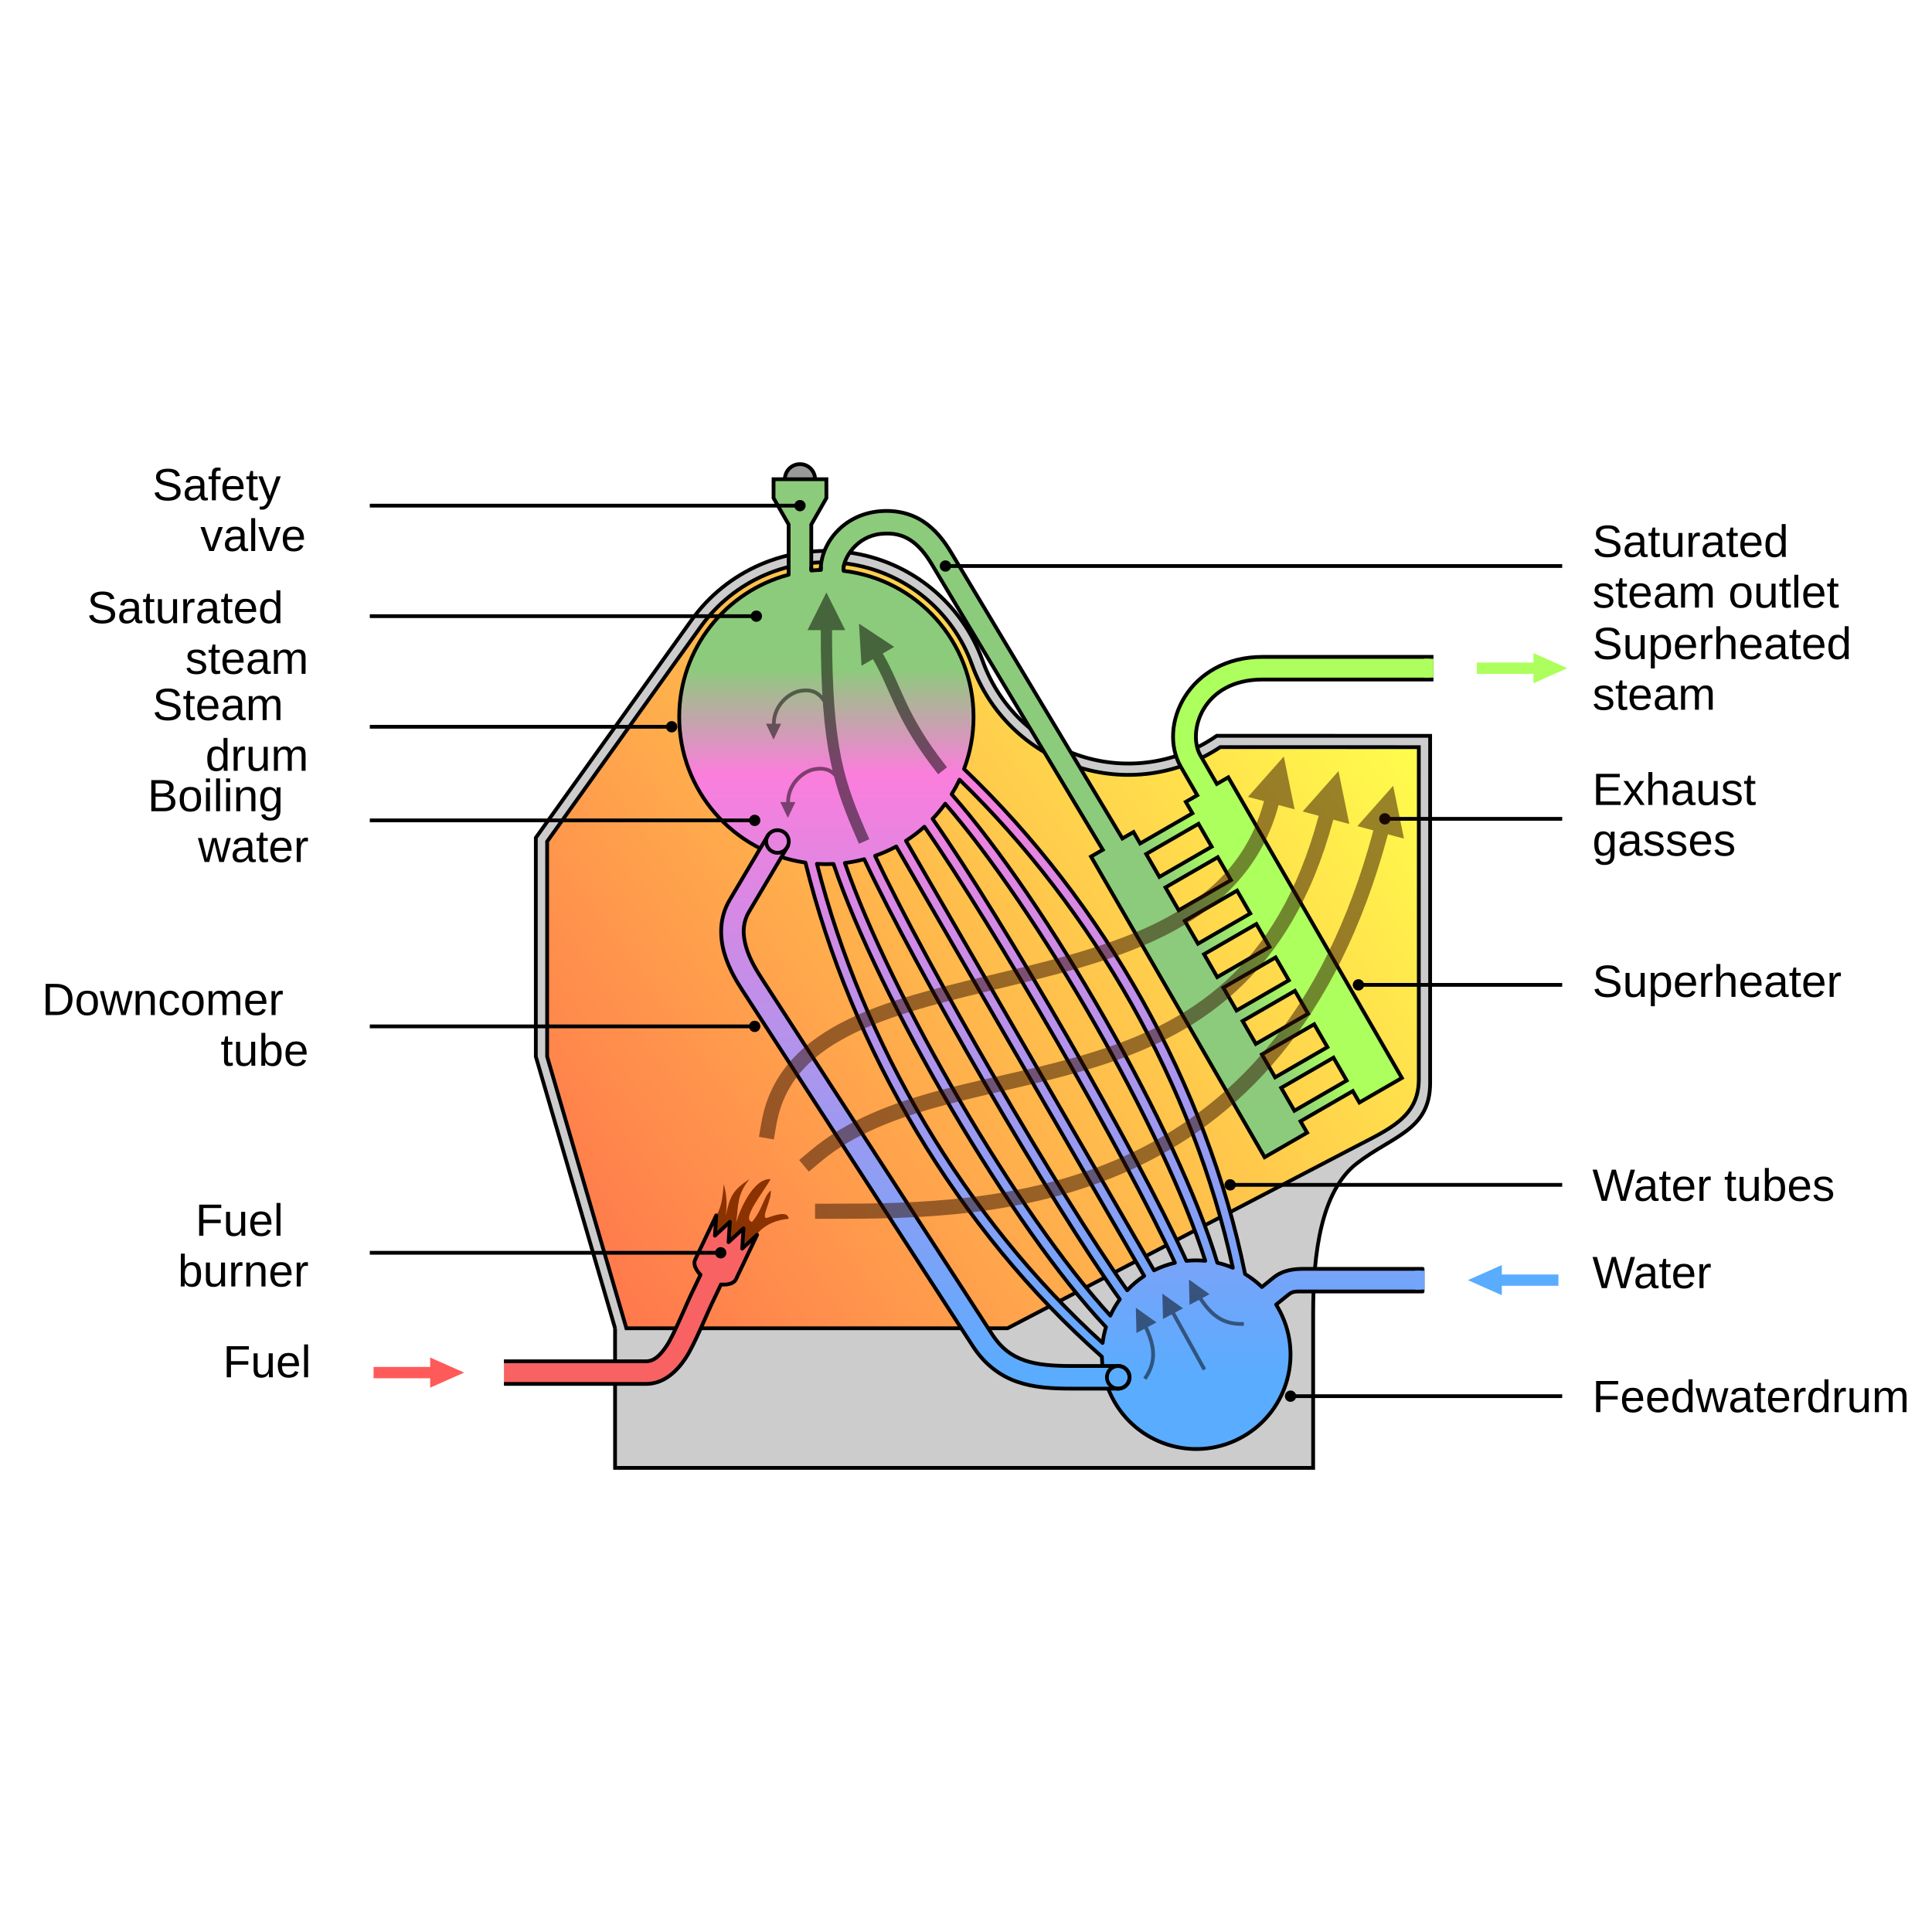
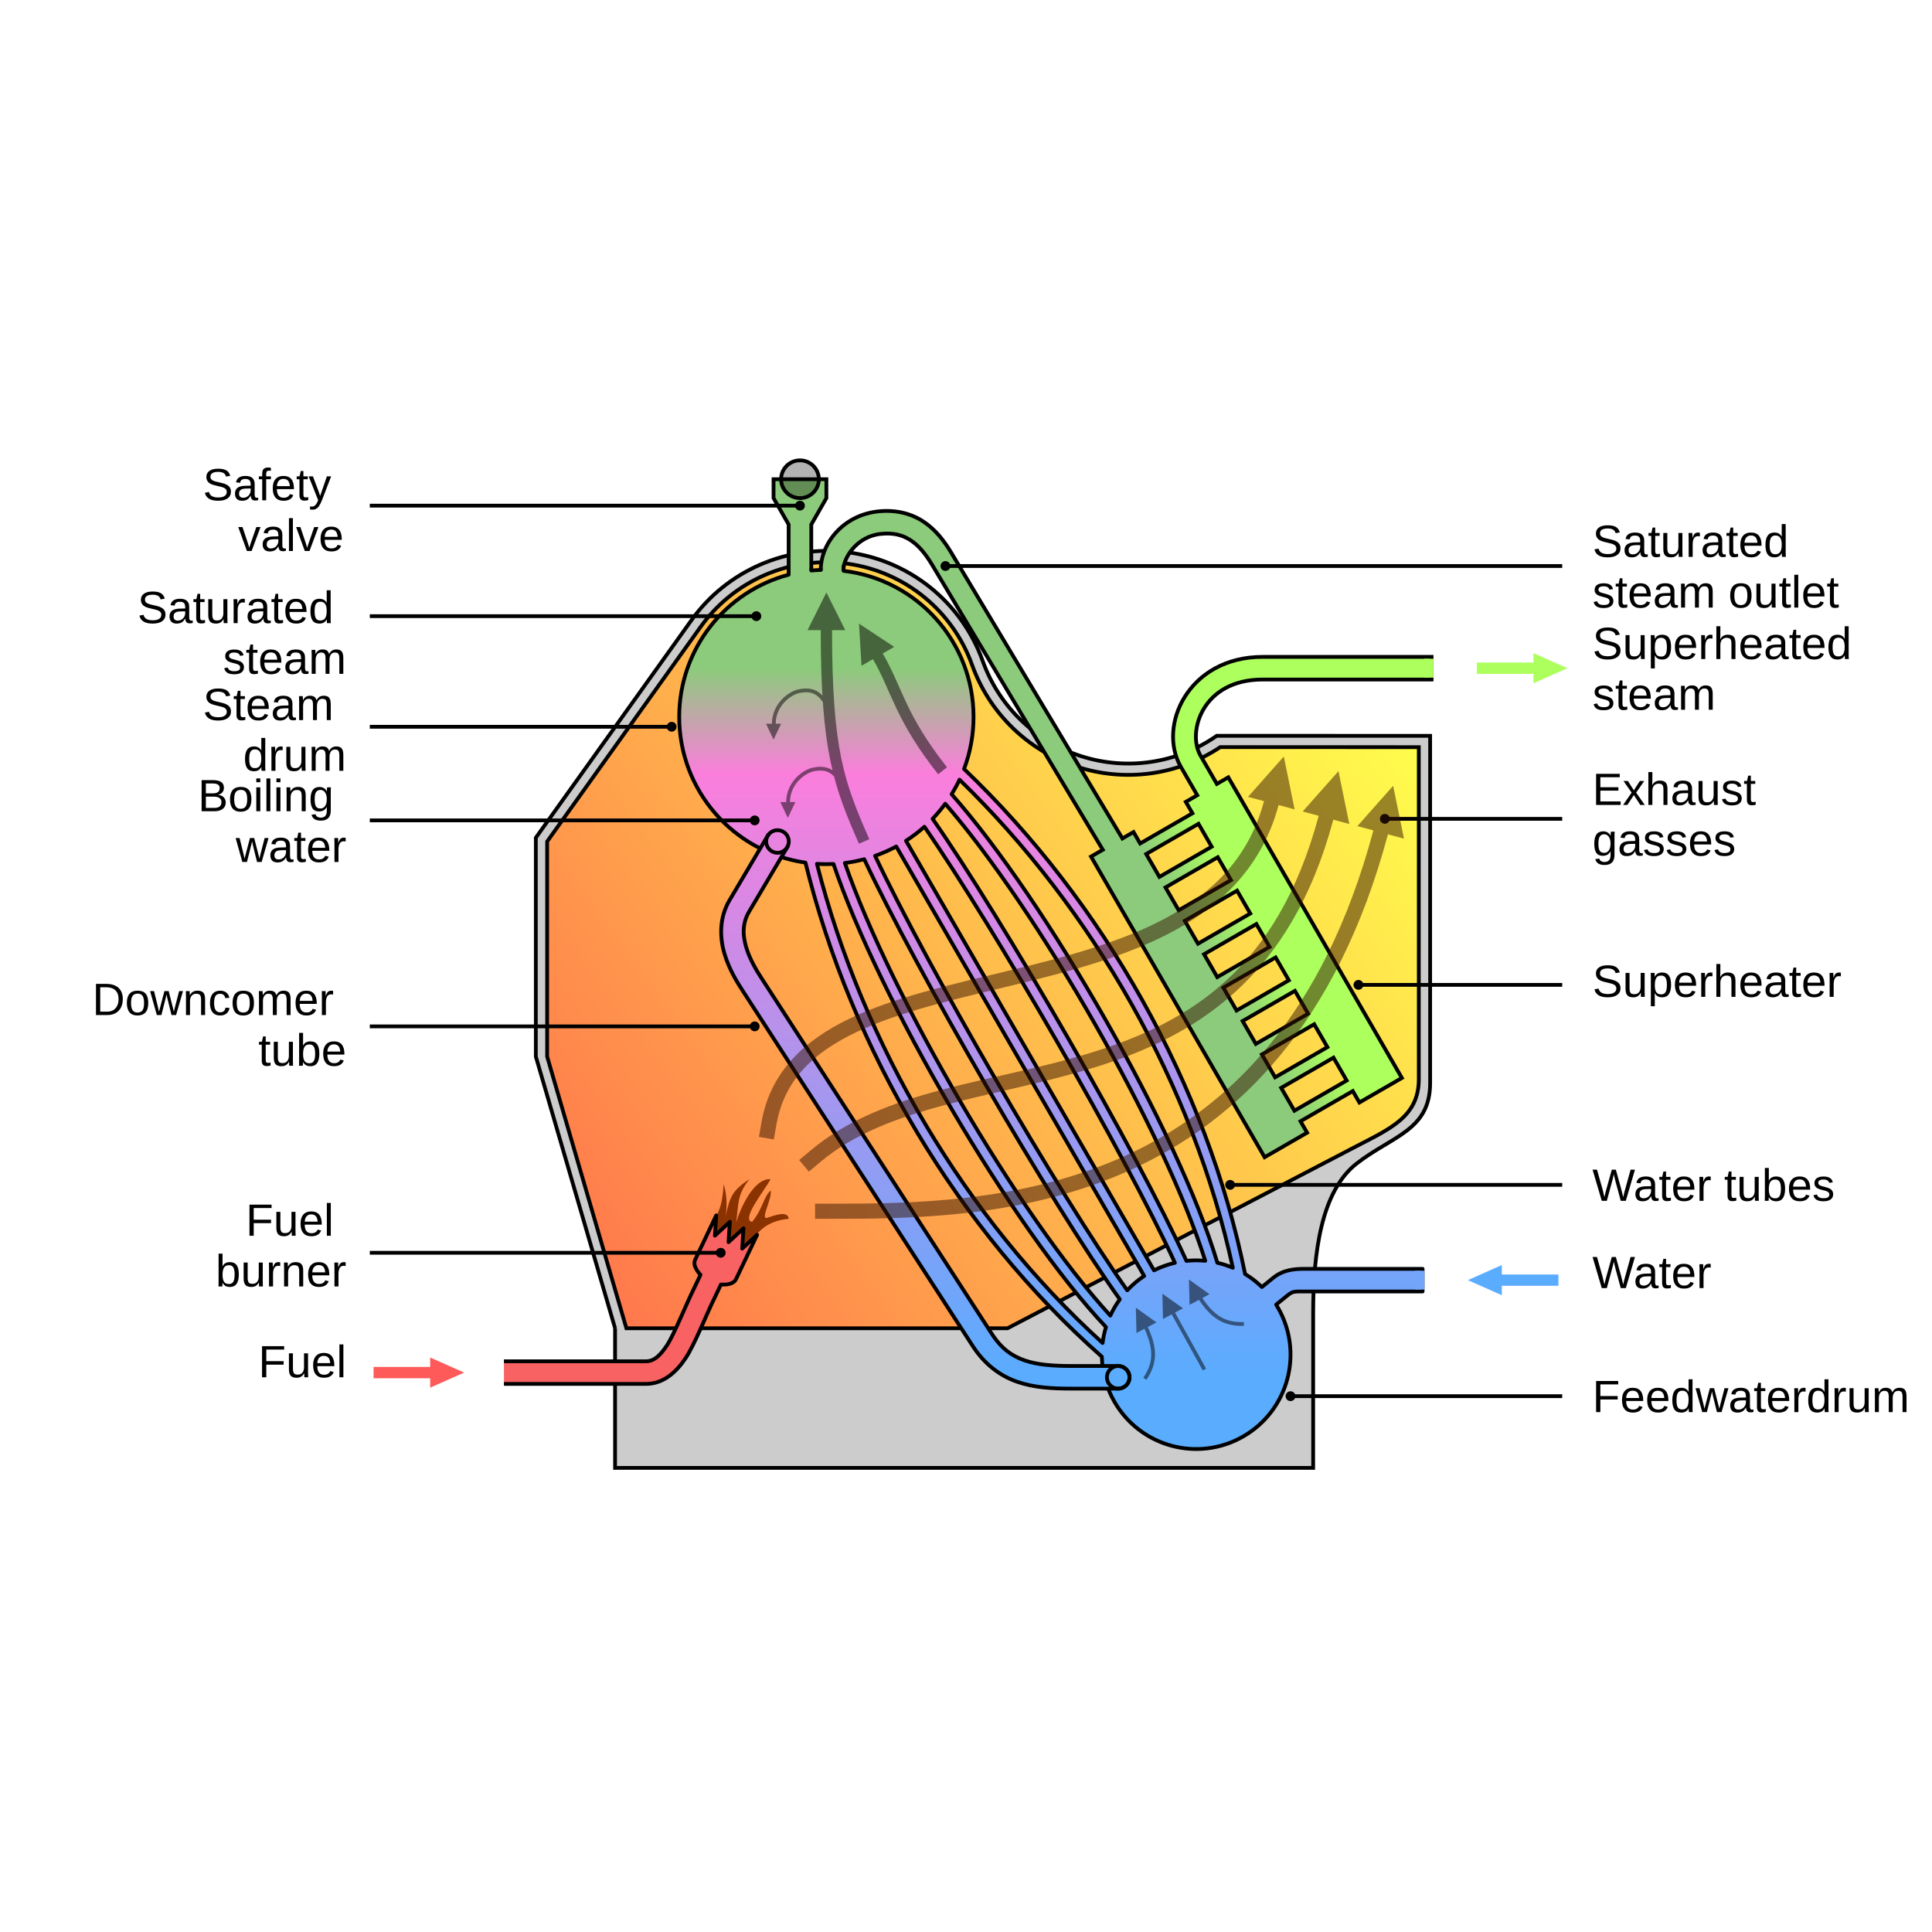
<svg xmlns="http://www.w3.org/2000/svg" width="512" height="512" version="1.1" viewBox="0 0 512 512">
  <defs>
    <marker id="marker" overflow="visible" orient="auto">
-       <circle r="1.5" cx="0" cy="0" />
+       <circle r="1.3" cx="0" cy="0" />
    </marker>
    <linearGradient id="gradient1" x1="166" x2="376" y1="352" y2="198" gradientUnits="userSpaceOnUse">
      <stop stop-color="#ff784c" offset="0" />
      <stop stop-color="#fffd4c" offset="1" />
    </linearGradient>
    <linearGradient id="gradient2" x1="323.39" x2="337.25" y1="260.34" y2="252.34" gradientUnits="userSpaceOnUse">
      <stop stop-color="#8ccb7b" offset="0" />
      <stop stop-color="#adff5d" offset="1" />
    </linearGradient>
    <linearGradient id="gradient3" x1="215" x2="215" y1="364.44" y2="177" gradientUnits="userSpaceOnUse">
      <stop stop-color="#5aacff" offset="0" />
      <stop stop-color="#fb7edc" offset="0.85" />
      <stop stop-color="#8ccb7b" offset="1" />
    </linearGradient>
  </defs>
-   <circle stroke="#000" fill-opacity="0.4" cx="212" cy="127" r="4" />
  <path fill="#ccc" stroke="#000" d="m163 352-21-72v-58l41.154-57.516c9.419-13.302 25.563-20.304 41.819-18.077 16.255 2.227 29.921 13.314 35.452 28.761 4.303 12.018 13.958 21.346 26.118 25.233 12.159 3.886 25.435 1.888 35.907-5.404l56.551 3e-3v92c0 12.571-10 14-19.432 21.316s-11.568 23.684-11.568 39.684v41h-185v-37" />
  <path fill="url(#gradient1)" stroke="#000" d="m285.19 203.12c12.852 4.256 26.947 2.359 38.196-5.13l52.612 0.014v88c0 10-7.7 13.148-17 18l-92 48h-101l-21-72v-57l40.631-56.823c8.851-12.411 23.883-18.886 39.002-16.788 15.119 2.097 27.821 12.42 32.967 26.79 4.564 12.746 14.741 22.681 27.592 26.937z" />
  <path fill="#8ccb7b" stroke="#000" d="m209 152.3v-13.301l-4-7v-5h14v5l-4 7v12.203" />
  <path fill="url(#gradient2)" stroke="#000" d="m223.51 151c0-3.131 3.516-8.865 9.928-9.516 3.404-0.345 5.761 0.318 7.854 1.67s3.936 3.534 5.644 6.387l45.316 75.661-3.115 1.798 46 79.674 11.258-6.5-1.75-3.031 13.857-8 1.75 3.031 11.258-6.5-46-79.674-3.031 1.75-4.352-7.537c-3.549-6.146 0.417-20.133 16.473-20.133h44.785v-6h-44.785c-19.668 0-27.939 18.272-21.668 29.133l4.352 7.537-3.031 1.75 1.75 3.031-13.857 8-1.75-3.031-2.947 1.702-45.363-75.743c-1.984-3.313-4.351-6.286-7.535-8.344-2.388-1.544-5.228-2.494-8.416-2.678-1.063-0.061-2.164-0.037-3.301 0.078-9.492 0.963-15.322 8.615-15.322 15.484m100.1 67.322 3.5 6.062-13.857 8-3.5-6.062zm5.109 8.852 3.5 6.062-13.855 8-3.5-6.062zm5.113 8.854 3.5 6.062-13.857 8-3.5-6.062zm5.109 8.852 3.5 6.062-13.855 8-3.5-6.062zm5.111 8.854 3.5 6.062-13.855 8-3.5-6.062zm5.111 8.852 3.5 6.062-13.857 8-3.5-6.062zm5.111 8.855 3.5 6.061-13.855 8-3.5-6.061zm5.111 8.852 3.5 6.061-13.857 8-3.5-6.061z" color="#000000" color-rendering="auto" image-rendering="auto" shape-rendering="auto" style="font-feature-settings:normal;font-variant-alternates:normal;font-variant-caps:normal;font-variant-east-asian:normal;font-variant-ligatures:normal;font-variant-numeric:normal;font-variant-position:normal;font-variation-settings:normal;inline-size:0;isolation:auto;mix-blend-mode:normal;shape-margin:0;shape-padding:0;text-decoration-color:#000000;text-decoration-line:none;text-decoration-style:solid;text-indent:0;text-orientation:mixed;text-transform:none;white-space:normal" />
  <path fill="url(#gradient3)" stroke="#000" stroke-linejoin="round" stroke-linecap="square" d="m209 151.81v0.492c-16.693 4.417-29 19.618-29 37.699 9.8e-4 19.396 14.255 35.843 33.453 38.602 12.165 49.511 40.418 97.282 78.553 130.94 0.09 4.205 1.24 8.32 3.344 11.963 6.904 11.957 22.193 16.054 34.15 9.15s16.054-22.193 9.15-34.15c-0.15-0.259-0.304-0.515-0.463-0.768l3.029-2.451c1.407-1.137 1.775-1.031 4.533-1.031h31.25v-6h-31.25c-2.895 0-5.753 0.301-8.307 2.365l-3.029 2.449c-1.35-1.31-2.843-2.464-4.451-3.439-10.11-50.017-37.5-98.523-74.479-133.84 1.663-4.404 2.516-9.073 2.516-13.781 0-19.993-15.046-36.462-34.432-38.725-0.11-0.239-0.045-0.71-0.01-0.965m30.725 56.303c35.5 34.451 61.957 81.083 72.428 129.35-1.325-0.558-2.696-1.002-4.098-1.324-10.37-34.783-45.313-95.786-70.416-124.17 0.767-1.245 1.463-2.532 2.086-3.856zm-3.783 6.379c24.545 28.247 57.952 86.464 68.906 121.12-1.661-0.16-3.334-0.154-4.994 0.019-12.99-28.592-48.654-90.5-67.26-117.15 1.204-1.256 2.322-2.591 3.348-3.996zm-5.523 6.096c18.504 26.664 53.136 86.766 66.387 115.56-1.92 0.444-3.78 1.113-5.543 1.994l-65.722-113.84c1.721-1.108 3.353-2.349 4.879-3.713zm-7.463 5.238 65.709 113.81c-1.644 1.085-3.154 2.361-4.498 3.801-18.281-25.831-52.936-85.731-66.818-115.14 1.931-0.677 3.806-1.505 5.607-2.477zm-8.488 3.363c13.838 29.511 49.507 91.145 67.734 116.64-0.98 1.351-1.822 2.797-2.514 4.316-24.472-26.743-58.074-84.546-70.346-119.95 1.729-0.218 3.441-0.553 5.125-1zm-12.531 1.23c0.834 0.053 1.67 0.08 2.506 0.08 0.628 1.9e-4 1.256-0.015 1.883-0.045 12.138 35.974 47.354 96.437 72.213 122.73-0.421 1.375-0.722 2.783-0.9 4.209-36.456-33.103-63.562-79.154-75.701-126.97z" style="font-variation-settings:normal" />
  <path fill="url(#gradient3)" stroke="#000" stroke-linejoin="round" stroke-linecap="square" d="m203.46 221.47-10.088 17.029c-2.87 4.844-2.616 10.078-1.361 14.299 1.255 4.221 3.459 7.676 4.783 9.721l60.979 94.174c3.191 4.927 7.299 7.939 11.818 9.504s9.345 1.803 14.451 1.803h12.299c1.657 0 3-1.343 3-3s-1.343-3-3-3h-12.299c-4.894 0-9.07-0.289-12.488-1.473-3.419-1.184-6.185-3.141-8.744-7.094l-60.98-94.174c-1.274-1.967-3.111-4.956-4.066-8.17-0.956-3.214-1.082-6.403 0.771-9.531l10.088-17.029" style="font-variation-settings:normal" />
  <path fill="none" stroke="#000" d="m293.32 356.11" />
  <path opacity="0.5" d="m208.85 212.55-2.064-1e-5 2 4.199 2-4.199zm9.188-9.313c-0.759-0.068-1.533-3e-3 -2.303 0.129-1.628 0.279-3.441 1.297-4.883 2.879s-2.502 3.749-2.502 6.305h1c0-2.28 0.939-4.203 2.24-5.631 1.301-1.428 2.971-2.338 4.312-2.568 1.429-0.245 2.705-0.219 3.869 0.424s2.278 1.944 3.266 4.424l0.93-0.371c-1.039-2.609-2.283-4.139-3.711-4.928-0.714-0.394-1.46-0.594-2.219-0.662zm-3.783-20.75c-0.759-0.068-1.533-5e-3 -2.303 0.127-1.628 0.279-3.441 1.299-4.883 2.881-1.442 1.582-2.502 3.749-2.502 6.305h1c0-2.28 0.939-4.203 2.24-5.631 1.301-1.428 2.971-2.338 4.312-2.568 1.429-0.245 2.705-0.219 3.869 0.424s2.278 1.944 3.266 4.424l0.93-0.371c-1.039-2.609-2.283-4.141-3.711-4.93-0.714-0.394-1.46-0.593-2.219-0.66zm4.748-25.488-5 10h10zm-1.5 10c0 32.105 3.464 41.424 10.127 56.604l2.746-1.207c-6.639-15.125-9.873-23.501-9.873-55.396zm-12.436 24.801-2.064-1e-5 2 4.199 2-4.199z" />
  <path opacity="0.5" d="m233.94 173.18-2.598 1.5c5.037 8.724 5.845 16.021 17.27 30.512l2.356-1.857c-11.165-14.161-11.707-20.939-17.027-30.154zm-6.299-7.91 0.67 11.16 8.66-5z" />
  <path opacity="0.5" d="m301.01 346.56 0.165 6.706 5.299-2.815zm0.558 2.116c1.805 3.394 3.07 6.205 3.424 8.79 0.354 2.585-0.162 4.955-2.004 7.642l0.823 0.567c1.952-2.846 2.555-5.541 2.171-8.344-0.383-2.803-1.711-5.701-3.531-9.125z" />
  <path opacity="0.5" d="m308.04 342.83 0.165 6.706 5.299-2.815zm1.4 1.497-0.875 0.484 10.18 18.367 0.875-0.484z" />
  <path opacity="0.5" d="m315.08 339.09 0.165 6.706 5.299-2.815zm1.355 1.351-0.867 0.498c1.938 3.359 3.692 6.021 5.865 7.832 2.173 1.811 4.778 2.729 8.226 2.583l-0.044-0.998c-3.255 0.138-5.538-0.682-7.542-2.352-2.004-1.67-3.717-4.233-5.638-7.563z" />
  <path fill="#8a3200" d="m187.68 326.55c2.945-5.895 3.616-6.175 4.122-12.762 0.592 2.237 1.043 4.681 0.507 8.57 1.136-5.53 1.963-6.947 6.305-9.891-3.435 4.395-2.802 6.605-3.544 11.515 1.089-3.668 4.674-11.793 9.141-11.492-1.596 3.021-7.94 10.687-4.899 11.329 2.898-3.527 2.962-6.559 4.929-8.332 0.368 2.239-2.549 7.187-1.178 7.288 0.513 0.038 5.788-2.502 5.935 0.235-5.678 0.44-9.642 3.809-10.506 8.746z" />
  <path fill="#f86262" stroke="#000" stroke-linejoin="round" d="m133.55 360.75h37.658c1.979 0 3.571-1.268 5.502-4.164 1.931-2.896 5.214-11.15 7.241-15.202l1.693-3.56s-2.28-2.192-1.421-3.998l5.584-11.74-0.342 5.374 3.954-3.656-0.342 5.374 3.954-3.656-0.342 5.374 3.954-3.656-5.584 11.74c-0.859 1.806-3.998 1.421-3.998 1.421l-1.718 3.612c-1.948 3.896-5.237 12.298-7.641 15.902-2.404 3.604-5.813 6.834-10.494 6.834h-37.658" />
  <path fill="#ff5a5a" d="m114 359.75v8l9-4zm0 2.5h-15v3h15" />
  <path fill="#5aacff" d="m398 335.25v8l-9-4zm0 2.5h15v3h-15" />
  <path fill="#adff5d" d="m406.38 173.08v8l9-4zm0 2.5h-15v3h15" />
-   <path fill="none" stroke="#000" d="m98 134h114" marker-end="url(#marker)" />
-   <path fill="none" stroke="#000" d="m98 192.6h80" marker-end="url(#marker)" />
-   <path fill="none" stroke="#000" d="m98 163.29h102.44" marker-end="url(#marker)" />
-   <path fill="none" stroke="#000" d="m98 217.41h102" marker-end="url(#marker)" />
-   <path fill="none" stroke="#000" d="m98 272h102" marker-end="url(#marker)" />
-   <path fill="none" stroke="#000" d="m98 332h93" marker-end="url(#marker)" />
-   <path fill="none" stroke="#000" d="m414 370h-72" marker-end="url(#marker)" />
-   <path fill="none" stroke="#000" d="m414 314h-88" marker-end="url(#marker)" />
-   <path fill="none" stroke="#000" d="m414 261h-54" marker-end="url(#marker)" />
-   <path fill="none" stroke="#000" d="m414 217h-47" marker-end="url(#marker)" />
-   <path fill="none" stroke="#000" d="m414 150h-163.45" marker-end="url(#marker)" />
-   <path stroke="#000" stroke-linejoin="round" stroke-linecap="square" fill-opacity="0" d="m209.04 223c0 1.657-1.343 3-3 3s-3-1.343-3-3 1.343-3 3-3 3 1.343 3 3zm90.3 142c0 1.657-1.343 3-3 3s-3-1.343-3-3 1.343-3 3-3 3 1.343 3 3z" />
-   <path fill="#331300" fill-opacity=".5" d="m363.96 220.07c-13.23 49.374-38.549 73.854-65.873 86.277-27.324 12.424-56.789 12.648-78.09 12.648h-4v4h4c21.324 0 51.454-0.144 79.744-13.008s54.606-38.588 68.082-88.883zm5.239-11.829-9.481 10.692 12.346 3.308z" color="#000000" color-rendering="auto" image-rendering="auto" shape-rendering="auto" style="font-feature-settings:normal;font-variant-alternates:normal;font-variant-caps:normal;font-variant-east-asian:normal;font-variant-ligatures:normal;font-variant-numeric:normal;font-variant-position:normal;font-variation-settings:normal;inline-size:0;isolation:auto;mix-blend-mode:normal;shape-margin:0;shape-padding:0;text-decoration-color:#000000;text-decoration-line:none;text-decoration-style:solid;text-indent:0;text-orientation:mixed;text-transform:none;white-space:normal" />
-   <path fill="#331300" fill-opacity=".5" d="m354.71 204.36-9.481 10.692 12.346 3.308zm-5.241 11.829c-10.984 40.992-34.587 54.871-60.637 62.881-26.049 8.01-54.595 9.519-73.982 25.787l-3.064 2.57 2.57 3.064 3.064-2.572c17.971-15.079 45.915-16.824 72.588-25.025s52.024-23.489 63.326-65.67z" />
-   <path fill="#331300" fill-opacity=".5" d="m334.98 212.31c-3.939 14.701-13.245 23.99-25.482 30.695-12.237 6.705-27.38 10.664-42.42 14.297s-29.965 6.931-41.902 12.631c-11.937 5.7-21.011 14.085-23.359 27.402l-0.695 3.939 3.939 0.695 0.695-3.939c2.098-11.896 9.842-19.09 21.143-24.486 11.301-5.396 26.034-8.71 41.119-12.354 15.085-3.644 30.533-7.626 43.402-14.678s23.181-17.335 27.424-33.168zm5.24-11.828-9.481 10.692 12.346 3.308z" />
-   <path fill="url(#gradient3)" stroke="#000" stroke-linejoin="round" stroke-linecap="square" d="m215 150.73v0.468c0.844-0.086 1.699-0.135 2.559-0.166 0 0-0.055-0.1-0.044-0.435" style="font-variation-settings:normal" />
-   <rect fill="#73a5fa" x="375.03" y="336.75" width="2.469" height="5" style="font-variation-settings:normal" />
-   <rect fill="#adff5d" x="377.41" y="174.58" width="2.469" height="5" style="font-variation-settings:normal" />
-   <text x="91.105" y="132.581" font-family="Arial" font-size="12px" letter-spacing="0px" text-anchor="end" word-spacing="0px" style="line-height:1" xml:space="preserve">
-     <tspan x="91.105" y="132.581">Safety</tspan>
-     <tspan x="91.105" y="146.015">valve</tspan>
-   </text>
-   <text x="91.773" y="165.131" font-family="Arial" font-size="12px" letter-spacing="0px" text-anchor="end" word-spacing="0px" style="line-height:1" xml:space="preserve">
-     <tspan x="91.773" y="165.131">Saturated</tspan>
-     <tspan x="91.773" y="178.565">steam</tspan>
-   </text>
-   <text x="91.773" y="190.83" font-family="Arial" font-size="12px" letter-spacing="0px" text-anchor="end" word-spacing="0px" style="line-height:1" xml:space="preserve">
-     <tspan x="91.773" y="190.83">Steam</tspan>
-     <tspan x="91.773" y="204.264">drum</tspan>
-   </text>
-   <text x="91.806" y="214.994" font-family="Arial" font-size="12px" letter-spacing="0px" text-anchor="end" word-spacing="0px" style="line-height:1" xml:space="preserve">
-     <tspan x="91.806" y="214.994">Boiling</tspan>
-     <tspan x="91.806" y="228.428">water</tspan>
-   </text>
-   <text x="91.806" y="268.994" font-family="Arial" font-size="12px" letter-spacing="0px" text-anchor="end" word-spacing="0px" style="line-height:1" xml:space="preserve">
-     <tspan x="91.806" y="268.994">Downcomer</tspan>
-     <tspan x="91.806" y="282.428">tube</tspan>
-   </text>
-   <text x="91.806" y="327.494" font-family="Arial" font-size="12px" letter-spacing="0px" text-anchor="end" word-spacing="0px" style="line-height:1" xml:space="preserve">
-     <tspan x="91.806" y="327.494">Fuel</tspan>
-     <tspan x="91.806" y="340.928">burner</tspan>
-   </text>
-   <text x="91.806" y="364.994" font-family="'Vazir FD'" font-size="12px" font-weight="300" letter-spacing="0px" word-spacing="0px" style="line-height:1" xml:space="preserve">
-     <tspan x="91.806" y="364.994" font-family="Arial" font-size="12px" font-weight="normal" text-anchor="end">Fuel</tspan>
-   </text>
-   <text x="422" y="147.581" font-family="Arial" font-size="12px" letter-spacing="0px" word-spacing="0px" style="line-height:1" xml:space="preserve">
-     <tspan x="422" y="147.581">Saturated</tspan>
-     <tspan x="422" y="161.015">steam outlet</tspan>
-   </text>
-   <text x="422" y="174.661" font-family="Arial" font-size="12px" letter-spacing="0px" word-spacing="0px" style="line-height:1" xml:space="preserve">
-     <tspan x="422" y="174.661">Superheated</tspan>
-     <tspan x="422" y="188.095">steam</tspan>
-   </text>
-   <text x="422" y="213.315" font-family="Arial" font-size="12px" letter-spacing="0px" word-spacing="0px" style="line-height:1" xml:space="preserve">
-     <tspan x="422" y="213.315">Exhaust</tspan>
-     <tspan x="422" y="226.749">gasses</tspan>
-   </text>
-   <text x="422" y="264.176" font-family="'Vazir FD'" font-size="12px" font-weight="300" letter-spacing="0px" word-spacing="0px" style="line-height:1" xml:space="preserve">
-     <tspan x="422" y="264.176" font-family="Arial" font-size="12px" font-weight="normal">Superheater</tspan>
-   </text>
-   <text x="422" y="318.225" font-family="'Vazir FD'" font-size="12px" font-weight="300" letter-spacing="0px" word-spacing="0px" style="line-height:1" xml:space="preserve">
-     <tspan x="422" y="318.225" font-family="Arial" font-size="12px" font-weight="normal">Water tubes</tspan>
-   </text>
-   <text x="422" y="341.368" font-family="'Vazir FD'" font-size="12px" font-weight="300" letter-spacing="0px" word-spacing="0px" style="line-height:1" xml:space="preserve">
-     <tspan x="422" y="341.368" font-family="Arial" font-size="12px" font-weight="normal">Water</tspan>
-   </text>
-   <text x="422" y="374.225" font-family="'Vazir FD'" font-size="12px" font-weight="300" letter-spacing="0px" word-spacing="0px" style="line-height:1" xml:space="preserve">
-     <tspan x="422" y="374.225" font-family="Arial" font-size="12px" font-weight="normal">Feedwaterdrum</tspan>
-   </text>
+   <path fill="none" stroke="#000" marker-end="url(#marker)" d="m98 134h114" />
+   <path fill="none" stroke="#000" marker-end="url(#marker)" d="m98 192.6h80" />
+   <path fill="none" stroke="#000" marker-end="url(#marker)" d="m98 163.29h102.44" />
+   <path fill="none" stroke="#000" marker-end="url(#marker)" d="m98 217.41h102" />
+   <path fill="none" stroke="#000" marker-end="url(#marker)" d="m98 272h102" />
+   <path fill="none" stroke="#000" marker-end="url(#marker)" d="m98 332h93" />
+   <path fill="none" stroke="#000" marker-end="url(#marker)" d="m414 370h-72" />
+   <path fill="none" stroke="#000" marker-end="url(#marker)" d="m414 314h-88" />
+   <path fill="none" stroke="#000" marker-end="url(#marker)" d="m414 261h-54" />
+   <path fill="none" stroke="#000" marker-end="url(#marker)" d="m414 217h-47" />
+   <path fill="none" stroke="#000" marker-end="url(#marker)" d="m414 150h-163.45" />
+   <path fill="none" stroke="#000" d="m209.04 223c0 1.657-1.343 3-3 3s-3-1.343-3-3 1.343-3 3-3 3 1.343 3 3zm90.3 142c0 1.657-1.343 3-3 3s-3-1.343-3-3 1.343-3 3-3 3 1.343 3 3z" />
+   <path fill="none" stroke="#000" stroke-linejoin="round" d="m215 150.73v0.468c0.844-0.086 1.699-0.135 2.559-0.166 0 0-0.055-0.1-0.044-0.435" style="font-variation-settings:normal" />
+   <path fill="#331300" opacity="0.5" d="m363.96 220.07c-13.23 49.374-38.549 73.854-65.873 86.277-27.324 12.424-56.789 12.648-78.09 12.648h-4v4h4c21.324 0 51.454-0.144 79.744-13.008s54.606-38.588 68.082-88.883zm5.239-11.829-9.481 10.692 12.346 3.308z" color="#000000" color-rendering="auto" image-rendering="auto" shape-rendering="auto" style="font-feature-settings:normal;font-variant-alternates:normal;font-variant-caps:normal;font-variant-east-asian:normal;font-variant-ligatures:normal;font-variant-numeric:normal;font-variant-position:normal;font-variation-settings:normal;inline-size:0;isolation:auto;mix-blend-mode:normal;shape-margin:0;shape-padding:0;text-decoration-color:#000000;text-decoration-line:none;text-decoration-style:solid;text-indent:0;text-orientation:mixed;text-transform:none;white-space:normal" />
+   <path fill="#331300" opacity="0.5" d="m354.71 204.36-9.481 10.692 12.346 3.308zm-5.241 11.829c-10.984 40.992-34.587 54.871-60.637 62.881-26.049 8.01-54.595 9.519-73.982 25.787l-3.064 2.57 2.57 3.064 3.064-2.572c17.971-15.079 45.915-16.824 72.588-25.025s52.024-23.489 63.326-65.67z" />
+   <path fill="#331300" opacity="0.5" d="m334.98 212.31c-3.939 14.701-13.245 23.99-25.482 30.695-12.237 6.705-27.38 10.664-42.42 14.297s-29.965 6.931-41.902 12.631c-11.937 5.7-21.011 14.085-23.359 27.402l-0.695 3.939 3.939 0.695 0.695-3.939c2.098-11.896 9.842-19.09 21.143-24.486 11.301-5.396 26.034-8.71 41.119-12.354 15.085-3.644 30.533-7.626 43.402-14.678s23.181-17.335 27.424-33.168zm5.24-11.828-9.481 10.692 12.346 3.308z" />
+   <circle stroke="#000" fill-opacity="0.3" cx="212" cy="127" r="5" />
+   <rect fill="#73a5fa" x="375.03" y="336.75" width="2.469" height="5" />
+   <rect fill="#adff5d" x="377.41" y="174.58" width="2.469" height="5" />
+   <g font-family="Arial" font-size="12">
+     <text text-anchor="end">
+       <tspan x="91.105" y="132.581">Safety</tspan>
+       <tspan x="91.105" y="146.015">valve</tspan>
+     </text>
+     <text text-anchor="end">
+       <tspan x="91.773" y="165.131">Saturated</tspan>
+       <tspan x="91.773" y="178.565">steam</tspan>
+     </text>
+     <text text-anchor="end">
+       <tspan x="91.773" y="190.83">Steam</tspan>
+       <tspan x="91.773" y="204.264">drum</tspan>
+     </text>
+     <text text-anchor="end">
+       <tspan x="91.806" y="214.994">Boiling</tspan>
+       <tspan x="91.806" y="228.428">water</tspan>
+     </text>
+     <text text-anchor="end">
+       <tspan x="91.806" y="268.994">Downcomer</tspan>
+       <tspan x="91.806" y="282.428">tube</tspan>
+     </text>
+     <text text-anchor="end">
+       <tspan x="91.806" y="327.494">Fuel</tspan>
+       <tspan x="91.806" y="340.928">burner</tspan>
+     </text>
+     <text x="91.806" y="364.994" text-anchor="end">Fuel</text>
+     <text>
+       <tspan x="422" y="147.581">Saturated</tspan>
+       <tspan x="422" y="161.015">steam outlet</tspan>
+     </text>
+     <text>
+       <tspan x="422" y="174.661">Superheated</tspan>
+       <tspan x="422" y="188.095">steam</tspan>
+     </text>
+     <text>
+       <tspan x="422" y="213.315">Exhaust</tspan>
+       <tspan x="422" y="226.749">gasses</tspan>
+     </text>
+     <text x="422" y="264.176">Superheater</text>
+     <text x="422" y="318.225">Water tubes</text>
+     <text x="422" y="341.368">Water</text>
+     <text x="422" y="374.225">Feedwaterdrum</text>
+   </g>
</svg>
